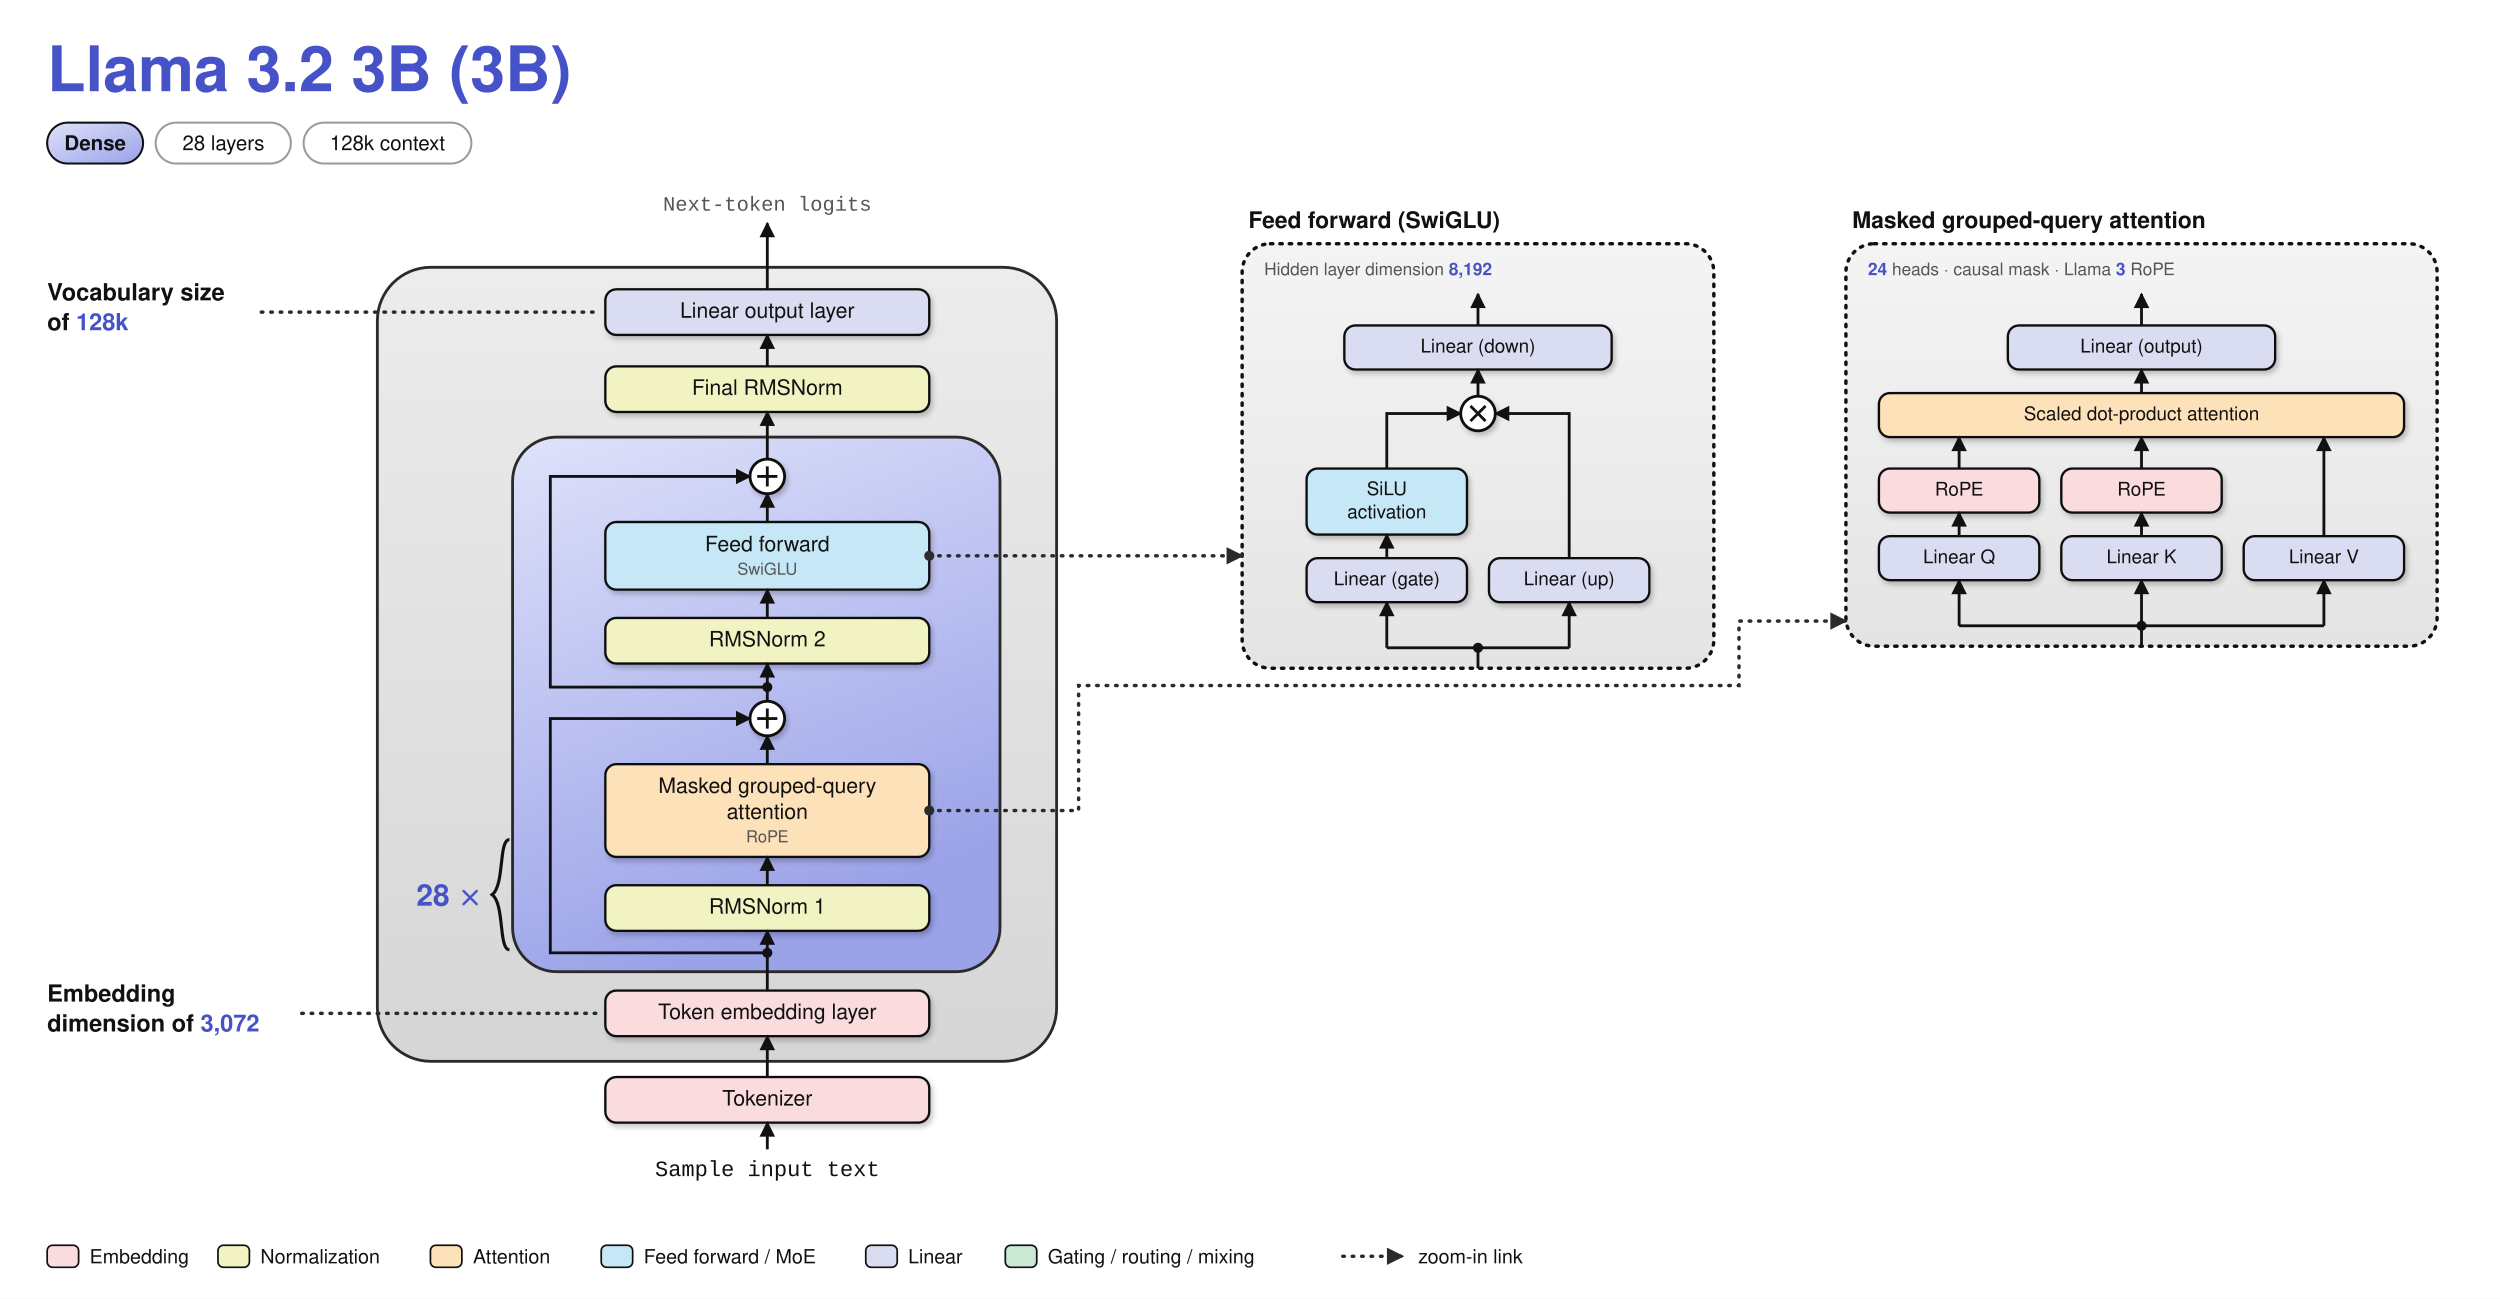
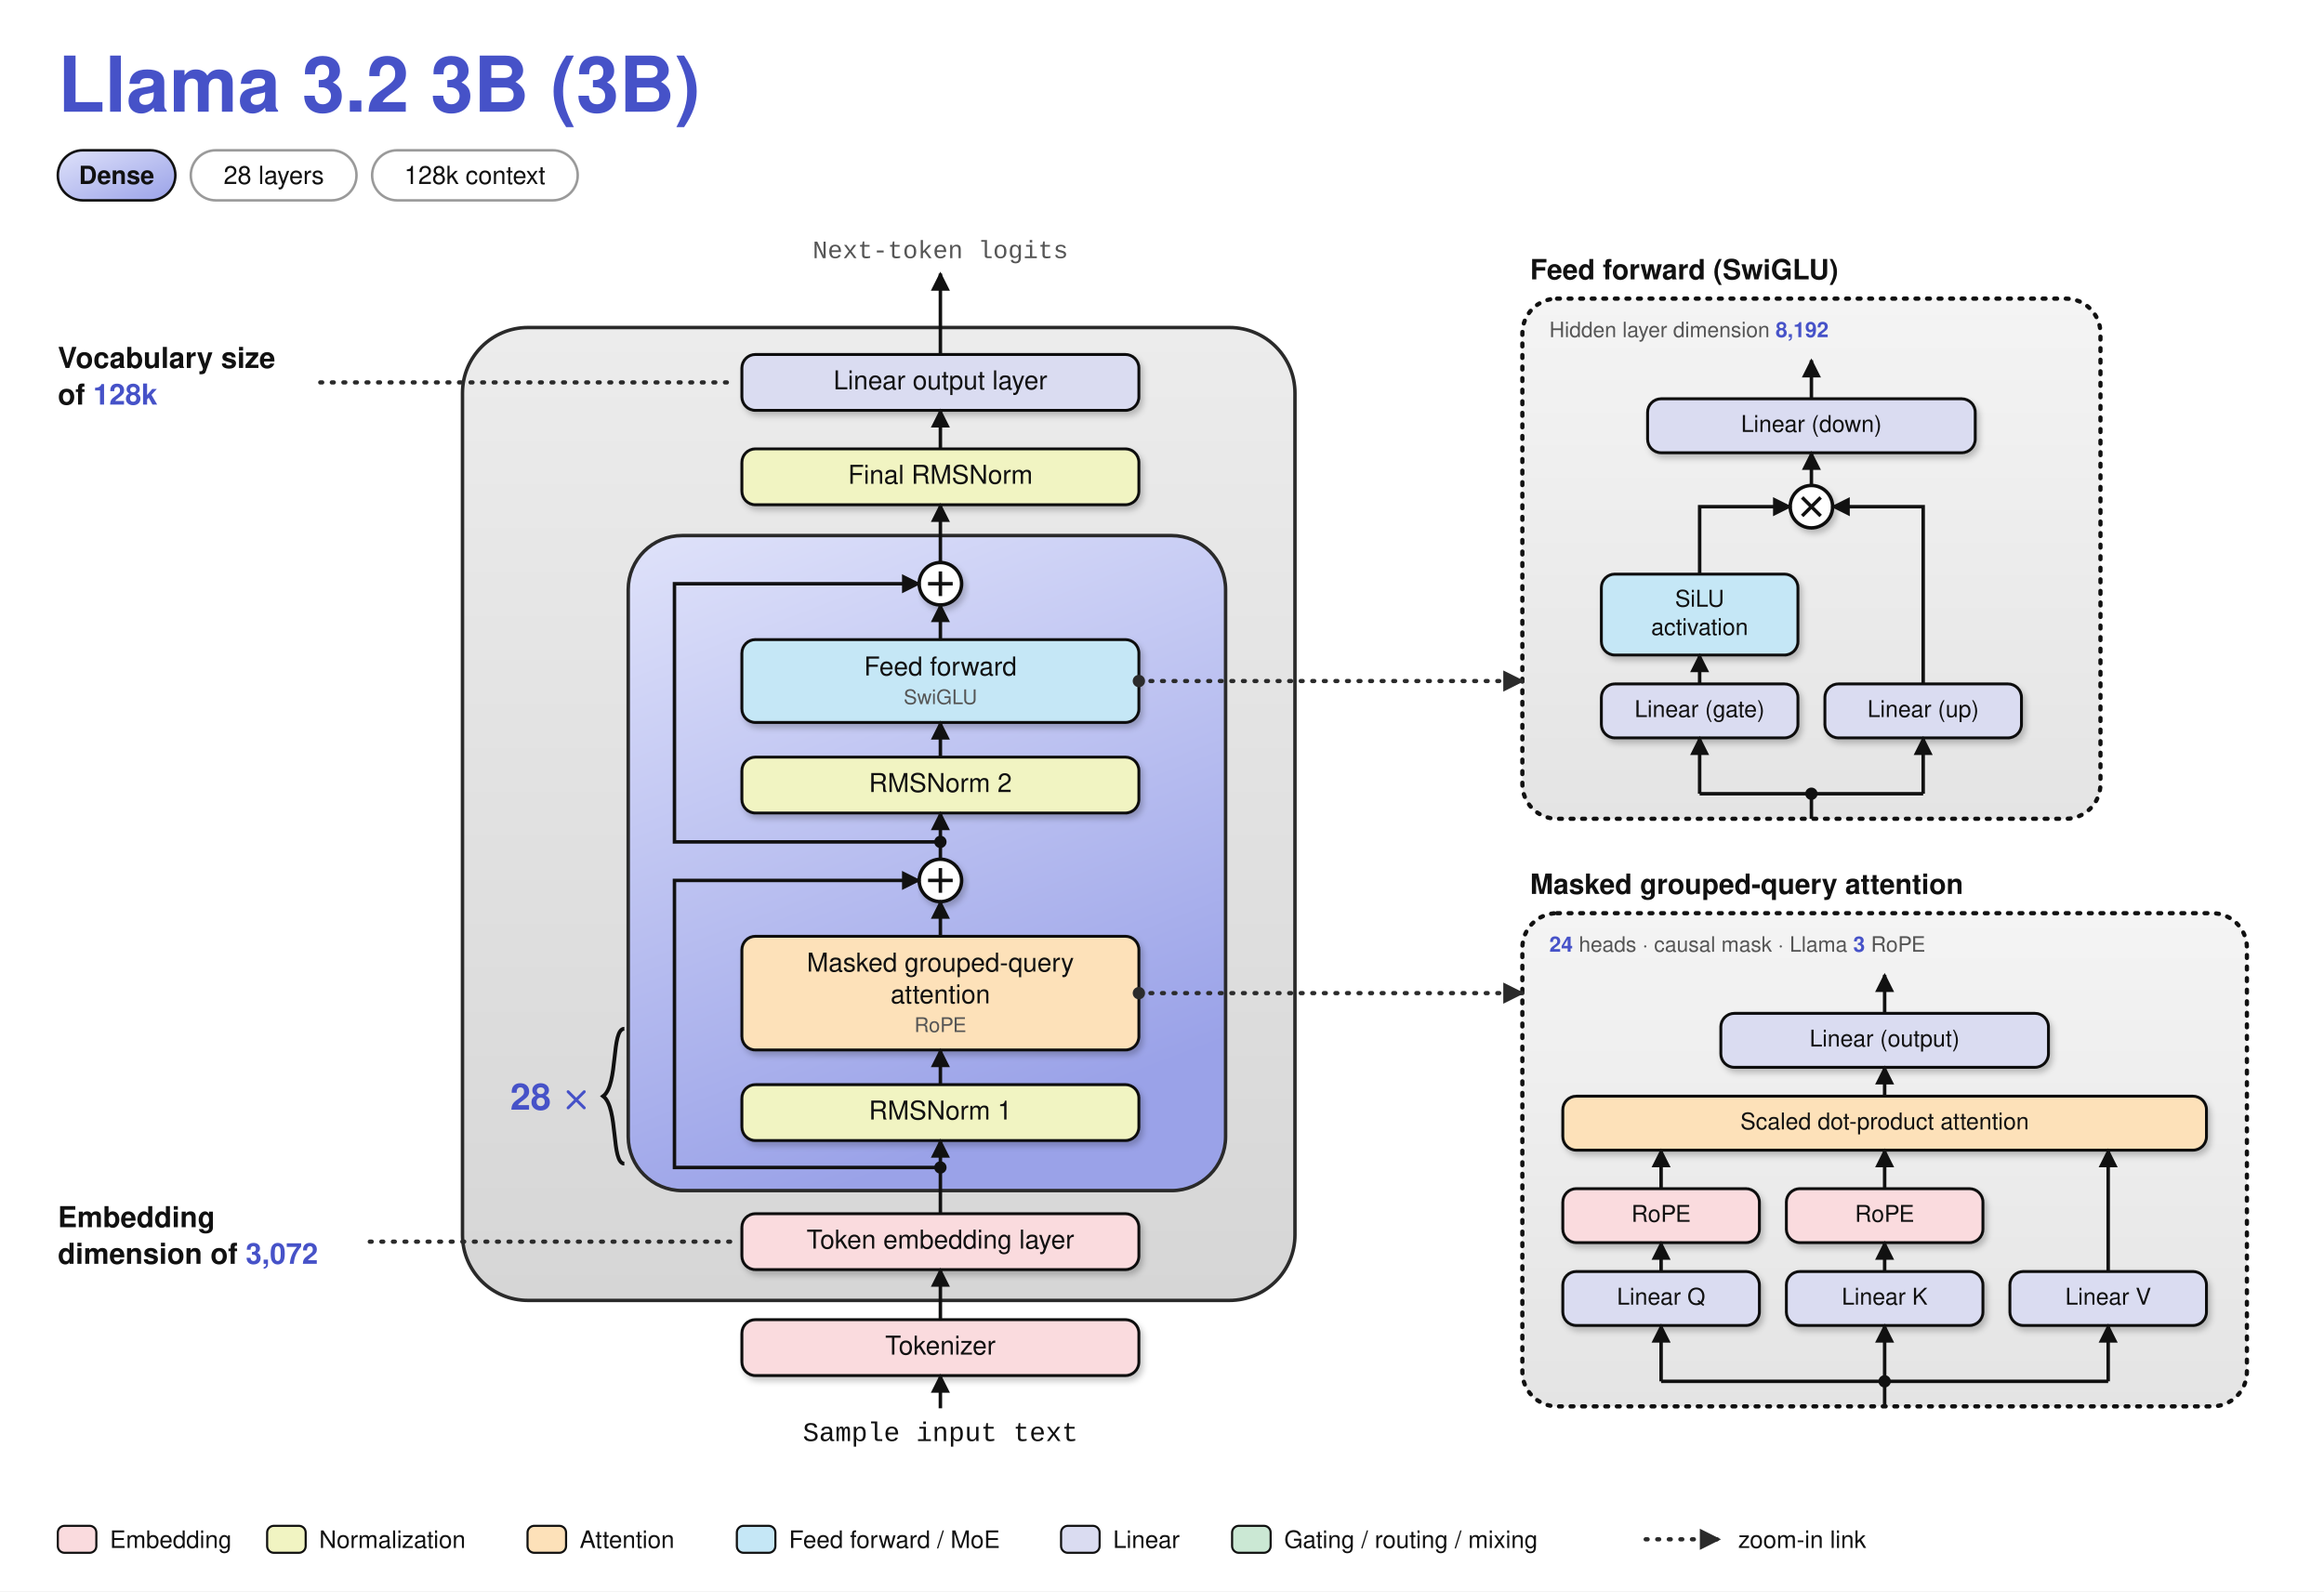
- <svg xmlns="http://www.w3.org/2000/svg" viewBox="0 0 1590 826" width="1590" height="826" font-family="'Segoe UI', 'Segoe UI Variable', Helvetica, Arial, sans-serif">
+ <svg xmlns="http://www.w3.org/2000/svg" viewBox="0 0 1206 826" width="1206" height="826" font-family="'Segoe UI', 'Segoe UI Variable', Helvetica, Arial, sans-serif">
  <defs>
    <marker id="ar" viewBox="0 0 10 10" refX="9" refY="5" markerWidth="5.5" markerHeight="5.5" orient="auto-start-reverse">
      <path d="M0,0 L10,5 L0,10 z" fill="#111" />
    </marker>
    <marker id="lk" viewBox="0 0 10 10" refX="9" refY="5" markerWidth="5" markerHeight="5" orient="auto-start-reverse">
      <path d="M0,0 L10,5 L0,10 z" fill="#2b2b2b" />
    </marker>
    <filter id="sh" x="-10%" y="-20%" width="130%" height="160%">
      <feDropShadow dx="1.5" dy="2.2" stdDeviation="1.6" flood-color="#000" flood-opacity="0.22" />
    </filter>
    <linearGradient id="bg" x1="0" y1="0" x2="0.35" y2="1">
-       <stop offset="0.00" stop-color="#dfe2fa" />
-       <stop offset="1.00" stop-color="#9aa2e8" />
+       <stop offset="0" stop-color="#dfe2fa" />
+       <stop offset="1" stop-color="#9aa2e8" />
    </linearGradient>
    <linearGradient id="fg" x1="0" y1="0" x2="0" y2="1">
      <stop offset="0" stop-color="#ececec" />
      <stop offset="1" stop-color="#d6d6d6" />
    </linearGradient>
    <linearGradient id="pg" x1="0" y1="0" x2="0" y2="1">
      <stop offset="0" stop-color="#f4f4f4" />
      <stop offset="1" stop-color="#e4e4e4" />
    </linearGradient>
    <linearGradient id="chipDense" x1="0" y1="0" x2="1" y2="1">
      <stop offset="0" stop-color="#dfe2fa" />
      <stop offset="1" stop-color="#9aa2e8" />
    </linearGradient>
    <linearGradient id="chipMoE" x1="0" y1="0" x2="1" y2="1">
      <stop offset="0" stop-color="#d4ecfa" />
      <stop offset="1" stop-color="#6db7e6" />
    </linearGradient>
    <linearGradient id="chipHybrid" x1="0" y1="0" x2="1" y2="1">
      <stop offset="0" stop-color="#ffe8cc" />
      <stop offset="1" stop-color="#f3a95e" />
    </linearGradient>
    <linearGradient id="chipRecurrent" x1="0" y1="0" x2="1" y2="1">
      <stop offset="0" stop-color="#d6f0de" />
      <stop offset="1" stop-color="#77c690" />
    </linearGradient>
  </defs>
-   <rect width="1590" height="826" fill="#fff" />
+   <rect width="1206" height="826" fill="#fff" />
  <rect x="240" y="170.0" width="432" height="505.0" rx="34" fill="url(#fg)" stroke="#2a2a2a" stroke-width="1.8" />
  <rect x="326" y="278.0" width="310" height="340.0" rx="28" fill="url(#bg)" stroke="#2a2a2a" stroke-width="1.8" />
  <path d="M324,534.0 C317,534.0 321,563.0 313,569.0 C321,575.0 317,604.0 324,604.0" fill="none" stroke="#111" stroke-width="2" />
  <rect x="790.0" y="155.0" width="300.0" height="270.0" rx="18" fill="url(#pg)" stroke="#111" stroke-width="2.2" stroke-dasharray="1.5 4.5" stroke-linecap="round" />
-   <rect x="1174.0" y="155.0" width="376.0" height="256.0" rx="18" fill="url(#pg)" stroke="#111" stroke-width="2.2" stroke-dasharray="1.5 4.5" stroke-linecap="round" />
+   <rect x="790.0" y="474.0" width="376.0" height="256.0" rx="18" fill="url(#pg)" stroke="#111" stroke-width="2.2" stroke-dasharray="1.5 4.5" stroke-linecap="round" />
  <rect x="385.0" y="685.0" width="206.0" height="29.0" rx="7" fill="#fadbde" stroke="#111" stroke-width="1.5" filter="url(#sh)" />
  <text x="488.0" y="703.1" font-family="'Segoe UI', 'Segoe UI Variable', Helvetica, Arial, sans-serif" font-size="13.5" text-anchor="middle" fill="#111">Tokenizer</text>
  <rect x="385.0" y="630.0" width="206.0" height="29.0" rx="7" fill="#fadbde" stroke="#111" stroke-width="1.5" filter="url(#sh)" />
  <text x="488.0" y="648.1" font-family="'Segoe UI', 'Segoe UI Variable', Helvetica, Arial, sans-serif" font-size="13.5" text-anchor="middle" fill="#111">Token embedding layer</text>
  <text x="306.0" y="576.0" font-family="'Segoe UI', 'Segoe UI Variable', Helvetica, Arial, sans-serif" font-size="19" text-anchor="end" font-weight="bold" fill="#4652c8">28 <tspan font-family="KaTeX_Main, 'Latin Modern Math', 'Cambria Math', 'Times New Roman', serif">×</tspan>
  </text>
  <rect x="385.0" y="563.0" width="206.0" height="29.0" rx="7" fill="#f1f4c2" stroke="#111" stroke-width="1.5" filter="url(#sh)" />
  <text x="488.0" y="581.1" font-family="'Segoe UI', 'Segoe UI Variable', Helvetica, Arial, sans-serif" font-size="13.5" text-anchor="middle" fill="#111">RMSNorm 1</text>
  <rect x="385.0" y="486.0" width="206.0" height="59.0" rx="7" fill="#fde1b9" stroke="#111" stroke-width="1.5" filter="url(#sh)" />
  <text x="488.0" y="504.3" font-family="'Segoe UI', 'Segoe UI Variable', Helvetica, Arial, sans-serif" font-size="13.5" text-anchor="middle" fill="#111">Masked grouped-query</text>
  <text x="488.0" y="520.8" font-family="'Segoe UI', 'Segoe UI Variable', Helvetica, Arial, sans-serif" font-size="13.5" text-anchor="middle" fill="#111">attention</text>
  <text x="488.0" y="535.7" font-family="'Segoe UI', 'Segoe UI Variable', Helvetica, Arial, sans-serif" font-size="10.5" text-anchor="middle" fill="#555">RoPE</text>
  <circle cx="488.0" cy="457.0" r="11" fill="#fff" stroke="#111" stroke-width="1.8" filter="url(#sh)" />
  <path d="M481.6,457.0 H494.4 M488.0,450.6 V463.4" stroke="#111" stroke-width="1.8" />
  <rect x="385.0" y="393.0" width="206.0" height="29.0" rx="7" fill="#f1f4c2" stroke="#111" stroke-width="1.5" filter="url(#sh)" />
  <text x="488.0" y="411.1" font-family="'Segoe UI', 'Segoe UI Variable', Helvetica, Arial, sans-serif" font-size="13.5" text-anchor="middle" fill="#111">RMSNorm 2</text>
  <rect x="385.0" y="332.0" width="206.0" height="43.0" rx="7" fill="#c5e7f6" stroke="#111" stroke-width="1.5" filter="url(#sh)" />
  <text x="488.0" y="350.6" font-family="'Segoe UI', 'Segoe UI Variable', Helvetica, Arial, sans-serif" font-size="13.5" text-anchor="middle" fill="#111">Feed forward</text>
  <text x="488.0" y="365.5" font-family="'Segoe UI', 'Segoe UI Variable', Helvetica, Arial, sans-serif" font-size="10.5" text-anchor="middle" fill="#555">SwiGLU</text>
  <circle cx="488.0" cy="303.0" r="11" fill="#fff" stroke="#111" stroke-width="1.8" filter="url(#sh)" />
  <path d="M481.6,303.0 H494.4 M488.0,296.6 V309.4" stroke="#111" stroke-width="1.8" />
  <rect x="385.0" y="233.0" width="206.0" height="29.0" rx="7" fill="#f1f4c2" stroke="#111" stroke-width="1.5" filter="url(#sh)" />
  <text x="488.0" y="251.1" font-family="'Segoe UI', 'Segoe UI Variable', Helvetica, Arial, sans-serif" font-size="13.5" text-anchor="middle" fill="#111">Final RMSNorm</text>
  <rect x="385.0" y="184.0" width="206.0" height="29.0" rx="7" fill="#dadcf1" stroke="#111" stroke-width="1.5" filter="url(#sh)" />
  <text x="488.0" y="202.1" font-family="'Segoe UI', 'Segoe UI Variable', Helvetica, Arial, sans-serif" font-size="13.5" text-anchor="middle" fill="#111">Linear output layer</text>
  <text x="488.0" y="748.0" font-family="Consolas, Menlo, 'Courier New', monospace" font-size="14" text-anchor="middle" fill="#111">Sample input text</text>
  <polyline points="488.0,731.0 488.0,714.0" fill="none" stroke="#111" stroke-width="1.8" marker-end="url(#ar)" />
  <polyline points="488.0,685.0 488.0,659.0" fill="none" stroke="#111" stroke-width="1.8" marker-end="url(#ar)" />
  <polyline points="488.0,630.0 488.0,592.0" fill="none" stroke="#111" stroke-width="1.8" marker-end="url(#ar)" />
  <circle cx="488.0" cy="606.0" r="3.2" fill="#111" />
  <polyline points="488.0,606.0 350.0,606.0 350.0,457.0 477.0,457.0" fill="none" stroke="#111" stroke-width="1.8" marker-end="url(#ar)" />
  <polyline points="488.0,563.0 488.0,545.0" fill="none" stroke="#111" stroke-width="1.8" marker-end="url(#ar)" />
  <polyline points="488.0,486.0 488.0,468.0" fill="none" stroke="#111" stroke-width="1.8" marker-end="url(#ar)" />
  <polyline points="488.0,446.0 488.0,422.0" fill="none" stroke="#111" stroke-width="1.8" marker-end="url(#ar)" />
  <circle cx="488.0" cy="437.0" r="3.2" fill="#111" />
  <polyline points="488.0,437.0 350.0,437.0 350.0,303.0 477.0,303.0" fill="none" stroke="#111" stroke-width="1.8" marker-end="url(#ar)" />
  <polyline points="488.0,393.0 488.0,375.0" fill="none" stroke="#111" stroke-width="1.8" marker-end="url(#ar)" />
  <polyline points="488.0,332.0 488.0,314.0" fill="none" stroke="#111" stroke-width="1.8" marker-end="url(#ar)" />
  <polyline points="488.0,292.0 488.0,262.0" fill="none" stroke="#111" stroke-width="1.8" marker-end="url(#ar)" />
  <polyline points="488.0,233.0 488.0,213.0" fill="none" stroke="#111" stroke-width="1.8" marker-end="url(#ar)" />
  <polyline points="488.0,184.0 488.0,142.0" fill="none" stroke="#111" stroke-width="1.8" marker-end="url(#ar)" />
  <text x="488.0" y="134.0" font-family="Consolas, Menlo, 'Courier New', monospace" font-size="13" text-anchor="middle" fill="#555">Next-token logits</text>
  <text x="30.0" y="637.0" font-family="'Segoe UI', 'Segoe UI Variable', Helvetica, Arial, sans-serif" font-size="15" text-anchor="start" font-weight="bold" fill="#111">Embedding</text>
  <text x="30.0" y="656.0" font-family="'Segoe UI', 'Segoe UI Variable', Helvetica, Arial, sans-serif" font-size="15" text-anchor="start" font-weight="bold" fill="#111">dimension of <tspan fill="#4652c8" font-weight="bold">3,072</tspan>
  </text>
  <polyline points="191.9,644.5 381.0,644.5" fill="none" stroke="#2b2b2b" stroke-width="2.2" stroke-dasharray="1 5" stroke-linecap="round" />
  <text x="30.0" y="191.0" font-family="'Segoe UI', 'Segoe UI Variable', Helvetica, Arial, sans-serif" font-size="15" text-anchor="start" font-weight="bold" fill="#111">Vocabulary size</text>
  <text x="30.0" y="210.0" font-family="'Segoe UI', 'Segoe UI Variable', Helvetica, Arial, sans-serif" font-size="15" text-anchor="start" font-weight="bold" fill="#111">of <tspan fill="#4652c8" font-weight="bold">128k</tspan>
  </text>
  <polyline points="166.2,198.5 381.0,198.5" fill="none" stroke="#2b2b2b" stroke-width="2.2" stroke-dasharray="1 5" stroke-linecap="round" />
  <text x="794.0" y="145.0" font-family="'Segoe UI', 'Segoe UI Variable', Helvetica, Arial, sans-serif" font-size="14.5" text-anchor="start" font-weight="bold" fill="#111">Feed forward (SwiGLU)</text>
  <text x="804.0" y="175.0" font-family="'Segoe UI', 'Segoe UI Variable', Helvetica, Arial, sans-serif" font-size="11" text-anchor="start" fill="#555">Hidden layer dimension <tspan fill="#4652c8" font-weight="bold">8,192</tspan>
  </text>
  <rect x="855.0" y="207.0" width="170.0" height="28.0" rx="7" fill="#dadcf1" stroke="#111" stroke-width="1.5" filter="url(#sh)" />
  <text x="940.0" y="224.2" font-family="'Segoe UI', 'Segoe UI Variable', Helvetica, Arial, sans-serif" font-size="12" text-anchor="middle" fill="#111">Linear (down)</text>
  <circle cx="940.0" cy="263.0" r="11" fill="#fff" stroke="#111" stroke-width="1.8" filter="url(#sh)" />
  <path d="M935.2,258.2 L944.8,267.8 M944.8,258.2 L935.2,267.8" stroke="#111" stroke-width="1.8" />
  <polyline points="940.0,252.0 940.0,235.0" fill="none" stroke="#111" stroke-width="1.8" marker-end="url(#ar)" />
  <rect x="831.0" y="355.0" width="102.0" height="28.0" rx="7" fill="#dadcf1" stroke="#111" stroke-width="1.5" filter="url(#sh)" />
  <text x="882.0" y="372.2" font-family="'Segoe UI', 'Segoe UI Variable', Helvetica, Arial, sans-serif" font-size="12" text-anchor="middle" fill="#111">Linear (gate)</text>
  <rect x="831.0" y="298.0" width="102.0" height="42.0" rx="7" fill="#c5e7f6" stroke="#111" stroke-width="1.5" filter="url(#sh)" />
  <text x="882.0" y="314.9" font-family="'Segoe UI', 'Segoe UI Variable', Helvetica, Arial, sans-serif" font-size="12" text-anchor="middle" fill="#111">SiLU</text>
  <text x="882.0" y="329.6" font-family="'Segoe UI', 'Segoe UI Variable', Helvetica, Arial, sans-serif" font-size="12" text-anchor="middle" fill="#111">activation</text>
  <polyline points="882.0,355.0 882.0,340.0" fill="none" stroke="#111" stroke-width="1.8" marker-end="url(#ar)" />
  <rect x="947.0" y="355.0" width="102.0" height="28.0" rx="7" fill="#dadcf1" stroke="#111" stroke-width="1.5" filter="url(#sh)" />
  <text x="998.0" y="372.2" font-family="'Segoe UI', 'Segoe UI Variable', Helvetica, Arial, sans-serif" font-size="12" text-anchor="middle" fill="#111">Linear (up)</text>
  <polyline points="882.0,298.0 882.0,263.0 929.0,263.0" fill="none" stroke="#111" stroke-width="1.8" marker-end="url(#ar)" />
  <polyline points="998.0,355.0 998.0,263.0 951.0,263.0" fill="none" stroke="#111" stroke-width="1.8" marker-end="url(#ar)" />
  <polyline points="940.0,425.0 940.0,412.0" fill="none" stroke="#111" stroke-width="1.8" />
  <polyline points="882.0,412.0 998.0,412.0" fill="none" stroke="#111" stroke-width="1.8" />
  <circle cx="940.0" cy="412.0" r="3.2" fill="#111" />
  <polyline points="882.0,412.0 882.0,383.0" fill="none" stroke="#111" stroke-width="1.8" marker-end="url(#ar)" />
  <polyline points="998.0,412.0 998.0,383.0" fill="none" stroke="#111" stroke-width="1.8" marker-end="url(#ar)" />
  <polyline points="940.0,207.0 940.0,187.0" fill="none" stroke="#111" stroke-width="1.8" marker-end="url(#ar)" />
-   <text x="1178.0" y="145.0" font-family="'Segoe UI', 'Segoe UI Variable', Helvetica, Arial, sans-serif" font-size="14.5" text-anchor="start" font-weight="bold" fill="#111">Masked grouped-query attention</text>
-   <text x="1188.0" y="175.0" font-family="'Segoe UI', 'Segoe UI Variable', Helvetica, Arial, sans-serif" font-size="11" text-anchor="start" fill="#555">
+   <text x="794.0" y="464.0" font-family="'Segoe UI', 'Segoe UI Variable', Helvetica, Arial, sans-serif" font-size="14.5" text-anchor="start" font-weight="bold" fill="#111">Masked grouped-query attention</text>
+   <text x="804.0" y="494.0" font-family="'Segoe UI', 'Segoe UI Variable', Helvetica, Arial, sans-serif" font-size="11" text-anchor="start" fill="#555">
    <tspan fill="#4652c8" font-weight="bold">24</tspan> heads <tspan font-family="KaTeX_Main, 'Latin Modern Math', 'Cambria Math', 'Times New Roman', serif">·</tspan> causal mask <tspan font-family="KaTeX_Main, 'Latin Modern Math', 'Cambria Math', 'Times New Roman', serif">·</tspan> Llama <tspan fill="#4652c8" font-weight="bold">3</tspan> RoPE</text>
-   <rect x="1277.0" y="207.0" width="170.0" height="28.0" rx="7" fill="#dadcf1" stroke="#111" stroke-width="1.5" filter="url(#sh)" />
-   <text x="1362.0" y="224.2" font-family="'Segoe UI', 'Segoe UI Variable', Helvetica, Arial, sans-serif" font-size="12" text-anchor="middle" fill="#111">Linear (output)</text>
-   <rect x="1195.0" y="250.0" width="334.0" height="28.0" rx="7" fill="#fde1b9" stroke="#111" stroke-width="1.5" filter="url(#sh)" />
-   <text x="1362.0" y="267.2" font-family="'Segoe UI', 'Segoe UI Variable', Helvetica, Arial, sans-serif" font-size="12" text-anchor="middle" fill="#111">Scaled dot-product attention</text>
-   <polyline points="1362.0,250.0 1362.0,235.0" fill="none" stroke="#111" stroke-width="1.8" marker-end="url(#ar)" />
-   <rect x="1195.0" y="341.0" width="102.0" height="28.0" rx="7" fill="#dadcf1" stroke="#111" stroke-width="1.5" filter="url(#sh)" />
-   <text x="1246.0" y="358.2" font-family="'Segoe UI', 'Segoe UI Variable', Helvetica, Arial, sans-serif" font-size="12" text-anchor="middle" fill="#111">Linear Q</text>
-   <rect x="1195.0" y="298.0" width="102.0" height="28.0" rx="7" fill="#fadbde" stroke="#111" stroke-width="1.5" filter="url(#sh)" />
-   <text x="1246.0" y="315.2" font-family="'Segoe UI', 'Segoe UI Variable', Helvetica, Arial, sans-serif" font-size="12" text-anchor="middle" fill="#111">RoPE</text>
-   <polyline points="1246.0,341.0 1246.0,326.0" fill="none" stroke="#111" stroke-width="1.8" marker-end="url(#ar)" />
-   <rect x="1311.0" y="341.0" width="102.0" height="28.0" rx="7" fill="#dadcf1" stroke="#111" stroke-width="1.5" filter="url(#sh)" />
-   <text x="1362.0" y="358.2" font-family="'Segoe UI', 'Segoe UI Variable', Helvetica, Arial, sans-serif" font-size="12" text-anchor="middle" fill="#111">Linear K</text>
-   <rect x="1311.0" y="298.0" width="102.0" height="28.0" rx="7" fill="#fadbde" stroke="#111" stroke-width="1.5" filter="url(#sh)" />
-   <text x="1362.0" y="315.2" font-family="'Segoe UI', 'Segoe UI Variable', Helvetica, Arial, sans-serif" font-size="12" text-anchor="middle" fill="#111">RoPE</text>
-   <polyline points="1362.0,341.0 1362.0,326.0" fill="none" stroke="#111" stroke-width="1.8" marker-end="url(#ar)" />
-   <rect x="1427.0" y="341.0" width="102.0" height="28.0" rx="7" fill="#dadcf1" stroke="#111" stroke-width="1.5" filter="url(#sh)" />
-   <text x="1478.0" y="358.2" font-family="'Segoe UI', 'Segoe UI Variable', Helvetica, Arial, sans-serif" font-size="12" text-anchor="middle" fill="#111">Linear V</text>
-   <polyline points="1246.0,298.0 1246.0,278.0" fill="none" stroke="#111" stroke-width="1.8" marker-end="url(#ar)" />
-   <polyline points="1362.0,298.0 1362.0,278.0" fill="none" stroke="#111" stroke-width="1.8" marker-end="url(#ar)" />
-   <polyline points="1478.0,341.0 1478.0,278.0" fill="none" stroke="#111" stroke-width="1.8" marker-end="url(#ar)" />
-   <polyline points="1362.0,411.0 1362.0,398.0" fill="none" stroke="#111" stroke-width="1.8" />
-   <polyline points="1246.0,398.0 1478.0,398.0" fill="none" stroke="#111" stroke-width="1.8" />
-   <circle cx="1362.0" cy="398.0" r="3.2" fill="#111" />
-   <polyline points="1246.0,398.0 1246.0,369.0" fill="none" stroke="#111" stroke-width="1.8" marker-end="url(#ar)" />
-   <polyline points="1362.0,398.0 1362.0,369.0" fill="none" stroke="#111" stroke-width="1.8" marker-end="url(#ar)" />
-   <polyline points="1478.0,398.0 1478.0,369.0" fill="none" stroke="#111" stroke-width="1.8" marker-end="url(#ar)" />
-   <polyline points="1362.0,207.0 1362.0,187.0" fill="none" stroke="#111" stroke-width="1.8" marker-end="url(#ar)" />
+   <rect x="893.0" y="526.0" width="170.0" height="28.0" rx="7" fill="#dadcf1" stroke="#111" stroke-width="1.5" filter="url(#sh)" />
+   <text x="978.0" y="543.2" font-family="'Segoe UI', 'Segoe UI Variable', Helvetica, Arial, sans-serif" font-size="12" text-anchor="middle" fill="#111">Linear (output)</text>
+   <rect x="811.0" y="569.0" width="334.0" height="28.0" rx="7" fill="#fde1b9" stroke="#111" stroke-width="1.5" filter="url(#sh)" />
+   <text x="978.0" y="586.2" font-family="'Segoe UI', 'Segoe UI Variable', Helvetica, Arial, sans-serif" font-size="12" text-anchor="middle" fill="#111">Scaled dot-product attention</text>
+   <polyline points="978.0,569.0 978.0,554.0" fill="none" stroke="#111" stroke-width="1.8" marker-end="url(#ar)" />
+   <rect x="811.0" y="660.0" width="102.0" height="28.0" rx="7" fill="#dadcf1" stroke="#111" stroke-width="1.5" filter="url(#sh)" />
+   <text x="862.0" y="677.2" font-family="'Segoe UI', 'Segoe UI Variable', Helvetica, Arial, sans-serif" font-size="12" text-anchor="middle" fill="#111">Linear Q</text>
+   <rect x="811.0" y="617.0" width="102.0" height="28.0" rx="7" fill="#fadbde" stroke="#111" stroke-width="1.5" filter="url(#sh)" />
+   <text x="862.0" y="634.2" font-family="'Segoe UI', 'Segoe UI Variable', Helvetica, Arial, sans-serif" font-size="12" text-anchor="middle" fill="#111">RoPE</text>
+   <polyline points="862.0,660.0 862.0,645.0" fill="none" stroke="#111" stroke-width="1.8" marker-end="url(#ar)" />
+   <rect x="927.0" y="660.0" width="102.0" height="28.0" rx="7" fill="#dadcf1" stroke="#111" stroke-width="1.5" filter="url(#sh)" />
+   <text x="978.0" y="677.2" font-family="'Segoe UI', 'Segoe UI Variable', Helvetica, Arial, sans-serif" font-size="12" text-anchor="middle" fill="#111">Linear K</text>
+   <rect x="927.0" y="617.0" width="102.0" height="28.0" rx="7" fill="#fadbde" stroke="#111" stroke-width="1.5" filter="url(#sh)" />
+   <text x="978.0" y="634.2" font-family="'Segoe UI', 'Segoe UI Variable', Helvetica, Arial, sans-serif" font-size="12" text-anchor="middle" fill="#111">RoPE</text>
+   <polyline points="978.0,660.0 978.0,645.0" fill="none" stroke="#111" stroke-width="1.8" marker-end="url(#ar)" />
+   <rect x="1043.0" y="660.0" width="102.0" height="28.0" rx="7" fill="#dadcf1" stroke="#111" stroke-width="1.5" filter="url(#sh)" />
+   <text x="1094.0" y="677.2" font-family="'Segoe UI', 'Segoe UI Variable', Helvetica, Arial, sans-serif" font-size="12" text-anchor="middle" fill="#111">Linear V</text>
+   <polyline points="862.0,617.0 862.0,597.0" fill="none" stroke="#111" stroke-width="1.8" marker-end="url(#ar)" />
+   <polyline points="978.0,617.0 978.0,597.0" fill="none" stroke="#111" stroke-width="1.8" marker-end="url(#ar)" />
+   <polyline points="1094.0,660.0 1094.0,597.0" fill="none" stroke="#111" stroke-width="1.8" marker-end="url(#ar)" />
+   <polyline points="978.0,730.0 978.0,717.0" fill="none" stroke="#111" stroke-width="1.8" />
+   <polyline points="862.0,717.0 1094.0,717.0" fill="none" stroke="#111" stroke-width="1.8" />
+   <circle cx="978.0" cy="717.0" r="3.2" fill="#111" />
+   <polyline points="862.0,717.0 862.0,688.0" fill="none" stroke="#111" stroke-width="1.8" marker-end="url(#ar)" />
+   <polyline points="978.0,717.0 978.0,688.0" fill="none" stroke="#111" stroke-width="1.8" marker-end="url(#ar)" />
+   <polyline points="1094.0,717.0 1094.0,688.0" fill="none" stroke="#111" stroke-width="1.8" marker-end="url(#ar)" />
+   <polyline points="978.0,526.0 978.0,506.0" fill="none" stroke="#111" stroke-width="1.8" marker-end="url(#ar)" />
  <text x="30.0" y="58.0" font-family="'Segoe UI', 'Segoe UI Variable', Helvetica, Arial, sans-serif" font-size="40" text-anchor="start" font-weight="bold" fill="#4652c8">Llama 3.2 3B (3B)</text>
  <rect x="30.0" y="78" width="61.0" height="26" rx="13" fill="url(#chipDense)" stroke="#111" stroke-width="1.3" />
  <text x="60.5" y="95.5" font-family="'Segoe UI', 'Segoe UI Variable', Helvetica, Arial, sans-serif" font-size="13" text-anchor="middle" font-weight="bold" fill="#111">Dense</text>
  <rect x="99.0" y="78" width="86.0" height="26" rx="13" fill="#fff" stroke="#9a9a9a" stroke-width="1.3" />
  <text x="142.1" y="95.5" font-family="'Segoe UI', 'Segoe UI Variable', Helvetica, Arial, sans-serif" font-size="13" text-anchor="middle" fill="#111">28 layers</text>
  <rect x="193.1" y="78" width="106.7" height="26" rx="13" fill="#fff" stroke="#9a9a9a" stroke-width="1.3" />
  <text x="246.4" y="95.5" font-family="'Segoe UI', 'Segoe UI Variable', Helvetica, Arial, sans-serif" font-size="13" text-anchor="middle" fill="#111">128k context</text>
  <rect x="30" y="792" width="20" height="14" rx="3.5" fill="#fadbde" stroke="#111" stroke-width="1.1" />
  <text x="57.0" y="803.5" font-family="'Segoe UI', 'Segoe UI Variable', Helvetica, Arial, sans-serif" font-size="12.5" text-anchor="start" fill="#111">Embedding</text>
  <rect x="138.625" y="792" width="20" height="14" rx="3.5" fill="#f1f4c2" stroke="#111" stroke-width="1.1" />
  <text x="165.6" y="803.5" font-family="'Segoe UI', 'Segoe UI Variable', Helvetica, Arial, sans-serif" font-size="12.5" text-anchor="start" fill="#111">Normalization</text>
  <rect x="273.75" y="792" width="20" height="14" rx="3.5" fill="#fde1b9" stroke="#111" stroke-width="1.1" />
  <text x="300.8" y="803.5" font-family="'Segoe UI', 'Segoe UI Variable', Helvetica, Arial, sans-serif" font-size="12.5" text-anchor="start" fill="#111">Attention</text>
  <rect x="382.375" y="792" width="20" height="14" rx="3.5" fill="#c5e7f6" stroke="#111" stroke-width="1.1" />
  <text x="409.4" y="803.5" font-family="'Segoe UI', 'Segoe UI Variable', Helvetica, Arial, sans-serif" font-size="12.5" text-anchor="start" fill="#111">Feed forward / MoE</text>
  <rect x="550.625" y="792" width="20" height="14" rx="3.5" fill="#dadcf1" stroke="#111" stroke-width="1.1" />
  <text x="577.6" y="803.5" font-family="'Segoe UI', 'Segoe UI Variable', Helvetica, Arial, sans-serif" font-size="12.5" text-anchor="start" fill="#111">Linear</text>
  <rect x="639.375" y="792" width="20" height="14" rx="3.5" fill="#cbe8d4" stroke="#111" stroke-width="1.1" />
  <text x="666.4" y="803.5" font-family="'Segoe UI', 'Segoe UI Variable', Helvetica, Arial, sans-serif" font-size="12.5" text-anchor="start" fill="#111">Gating / routing / mixing</text>
  <line x1="854.0" y1="799" x2="892.0" y2="799" stroke="#2b2b2b" stroke-width="2.2" stroke-dasharray="1 5" stroke-linecap="round" marker-end="url(#lk)" />
  <text x="902.0" y="803.5" font-family="'Segoe UI', 'Segoe UI Variable', Helvetica, Arial, sans-serif" font-size="12.5" text-anchor="start" fill="#111">zoom-in link</text>
  <circle cx="591.0" cy="353.5" r="3.2" fill="#2b2b2b" />
  <polyline points="591.0,353.5 790.0,353.5" fill="none" stroke="#2b2b2b" stroke-width="2.2" stroke-dasharray="1 5" stroke-linecap="round" marker-end="url(#lk)" />
  <circle cx="591.0" cy="515.5" r="3.2" fill="#2b2b2b" />
-   <polyline points="591.0,515.5 686.0,515.5 686.0,436.0 1106.0,436.0 1106.0,395.0 1174.0,395.0" fill="none" stroke="#2b2b2b" stroke-width="2.2" stroke-dasharray="1 5" stroke-linecap="round" marker-end="url(#lk)" />
+   <polyline points="591.0,515.5 790.0,515.5" fill="none" stroke="#2b2b2b" stroke-width="2.2" stroke-dasharray="1 5" stroke-linecap="round" marker-end="url(#lk)" />
</svg>
